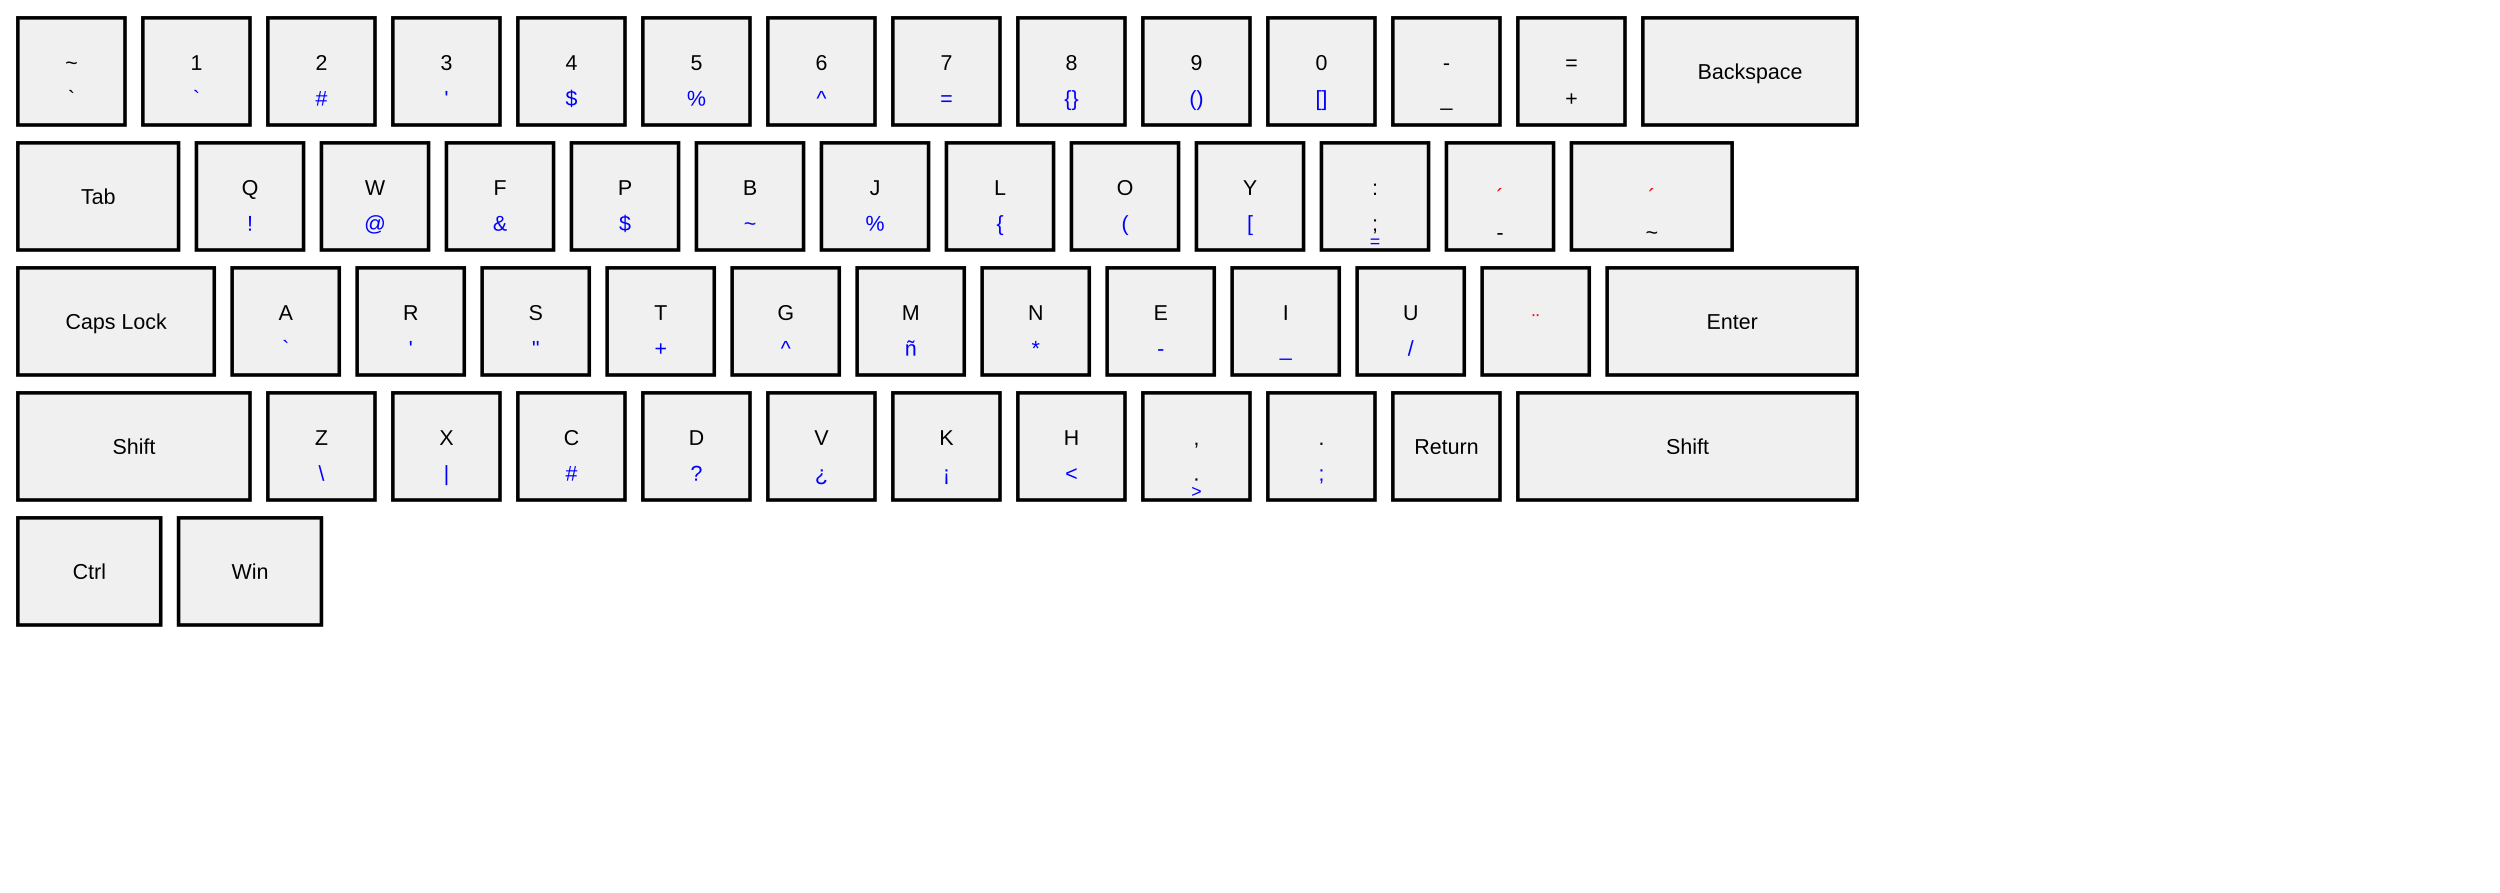
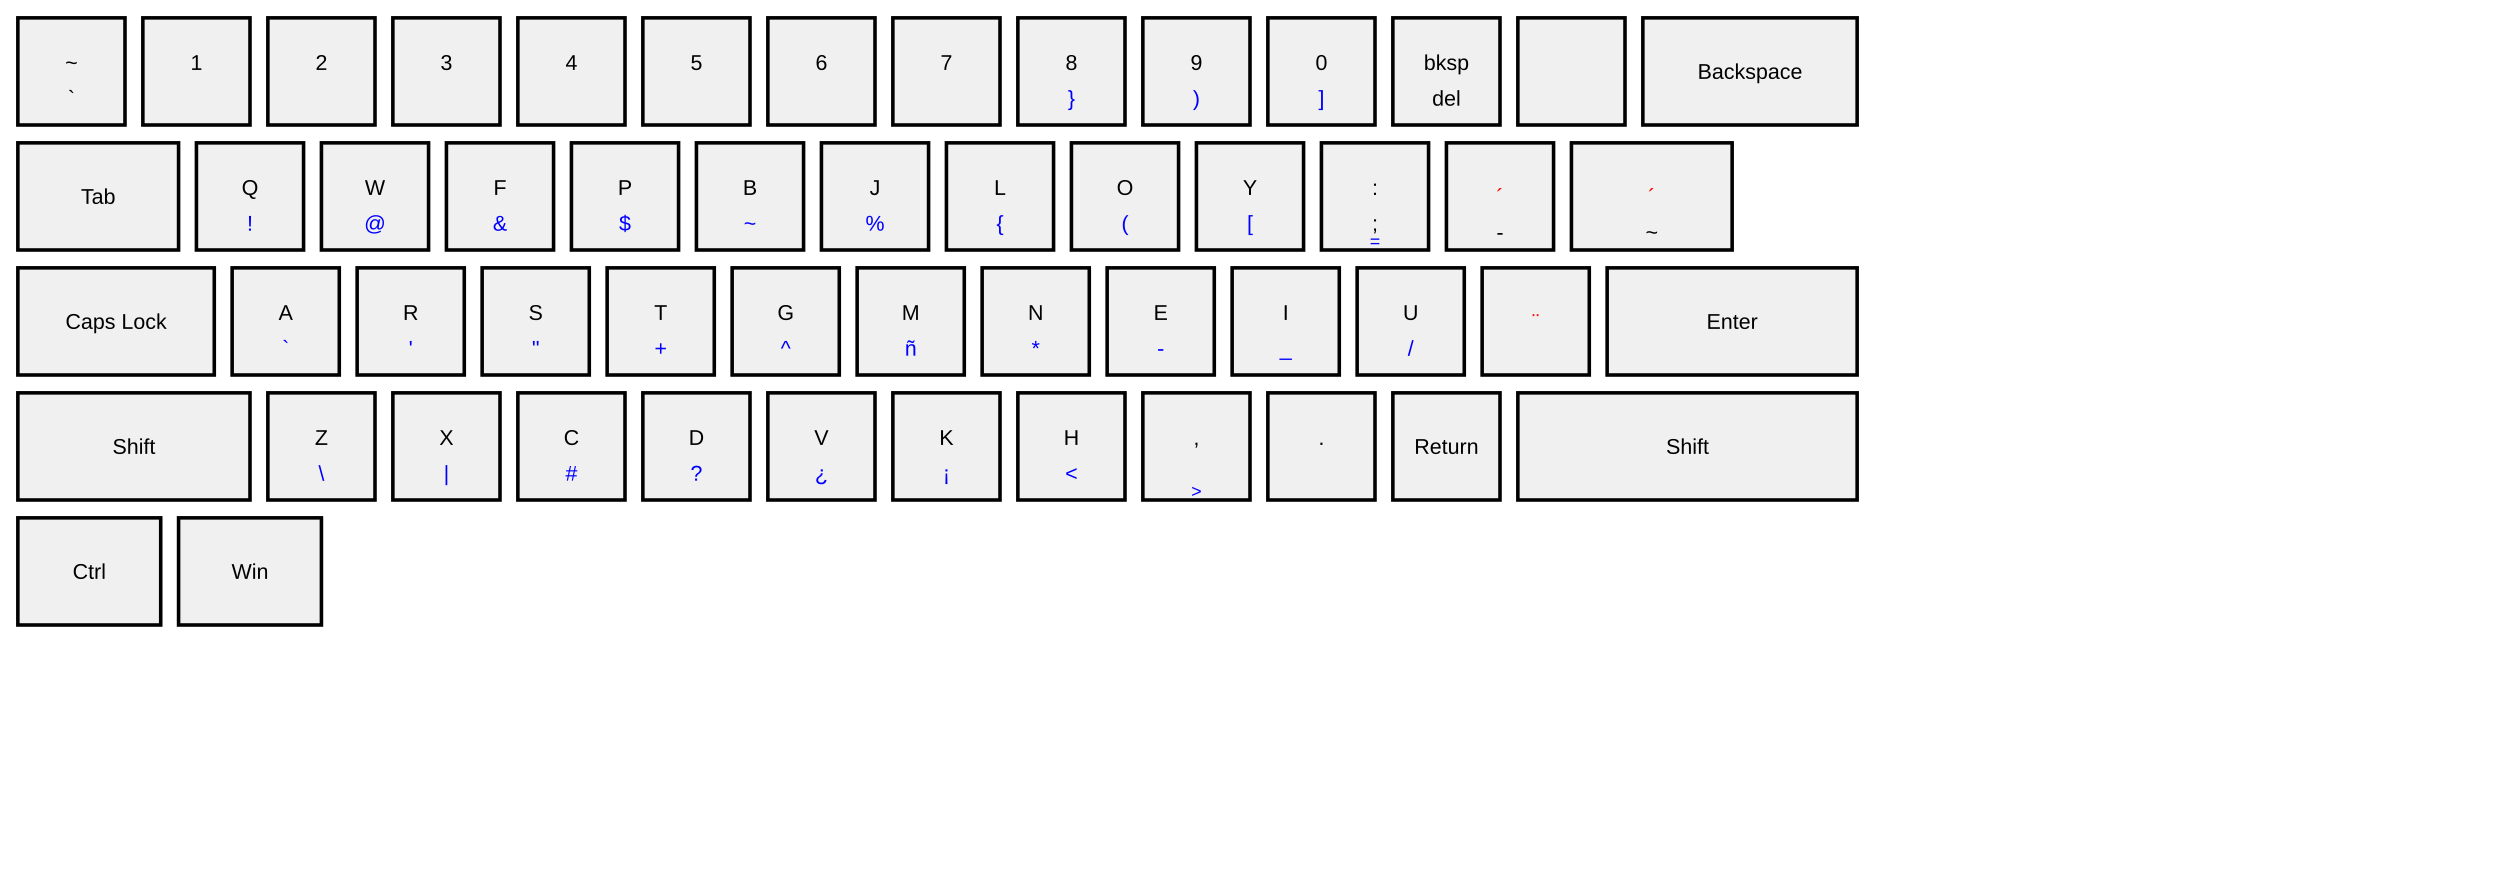
<svg xmlns="http://www.w3.org/2000/svg" viewBox="0 0 1400 500">
  <style>
    .key { fill: #f0f0f0; stroke: #000; stroke-width: 2; }
    .text { font-family: Arial, sans-serif; font-size: 12px; text-anchor: middle; dominant-baseline: central; }
    .base { fill: #000; }
    .altgr { fill: #0000ff; }
    .special { fill: #ff0000; }
    .small { font-size: 10px; }
  </style>
  <g id="keyboard" transform="translate(10, 10)">
    <g transform="translate(0, 0)">
      <rect class="key" x="0" y="0" width="60" height="60" />
      <text class="text base" x="30" y="25">~</text>
      <text class="text base" x="30" y="45">`</text>
      <rect class="key" x="70" y="0" width="60" height="60" />
      <text class="text base" x="100" y="25">1</text>
-       <text class="text altgr" x="100" y="45">`</text>
      <rect class="key" x="140" y="0" width="60" height="60" />
      <text class="text base" x="170" y="25">2</text>
-       <text class="text altgr" x="170" y="45">#</text>
      <rect class="key" x="210" y="0" width="60" height="60" />
      <text class="text base" x="240" y="25">3</text>
-       <text class="text altgr" x="240" y="45">'</text>
      <rect class="key" x="280" y="0" width="60" height="60" />
      <text class="text base" x="310" y="25">4</text>
-       <text class="text altgr" x="310" y="45">$</text>
      <rect class="key" x="350" y="0" width="60" height="60" />
      <text class="text base" x="380" y="25">5</text>
-       <text class="text altgr" x="380" y="45">%</text>
      <rect class="key" x="420" y="0" width="60" height="60" />
      <text class="text base" x="450" y="25">6</text>
-       <text class="text altgr" x="450" y="45">^</text>
      <rect class="key" x="490" y="0" width="60" height="60" />
      <text class="text base" x="520" y="25">7</text>
-       <text class="text altgr" x="520" y="45">=</text>
      <rect class="key" x="560" y="0" width="60" height="60" />
      <text class="text base" x="590" y="25">8</text>
-       <text class="text altgr" x="590" y="45">{}</text>
+       <text class="text altgr" x="590" y="45">}</text>
      <rect class="key" x="630" y="0" width="60" height="60" />
      <text class="text base" x="660" y="25">9</text>
-       <text class="text altgr" x="660" y="45">()</text>
+       <text class="text altgr" x="660" y="45">)</text>
      <rect class="key" x="700" y="0" width="60" height="60" />
      <text class="text base" x="730" y="25">0</text>
-       <text class="text altgr" x="730" y="45">[]</text>
+       <text class="text altgr" x="730" y="45">]</text>
      <rect class="key" x="770" y="0" width="60" height="60" />
-       <text class="text base" x="800" y="25">-</text>
-       <text class="text base" x="800" y="45">_</text>
+       <text class="text base" x="800" y="25">bksp</text>
+       <text class="text base" x="800" y="45">del</text>
      <rect class="key" x="840" y="0" width="60" height="60" />
-       <text class="text base" x="870" y="25">=</text>
-       <text class="text base" x="870" y="45">+</text>
+       <text class="text base" x="870" y="25" />
+       <text class="text base" x="870" y="45" />
      <rect class="key" x="910" y="0" width="120" height="60" />
      <text class="text base" x="970" y="30">Backspace</text>
    </g>
    <g transform="translate(0, 70)">
      <rect class="key" x="0" y="0" width="90" height="60" />
      <text class="text base" x="45" y="30">Tab</text>
      <rect class="key" x="100" y="0" width="60" height="60" />
      <text class="text base" x="130" y="25">Q</text>
      <text class="text altgr" x="130" y="45">!</text>
      <rect class="key" x="170" y="0" width="60" height="60" />
      <text class="text base" x="200" y="25">W</text>
      <text class="text altgr" x="200" y="45">@</text>
      <rect class="key" x="240" y="0" width="60" height="60" />
      <text class="text base" x="270" y="25">F</text>
      <text class="text altgr" x="270" y="45">&amp;</text>
      <rect class="key" x="310" y="0" width="60" height="60" />
      <text class="text base" x="340" y="25">P</text>
      <text class="text altgr" x="340" y="45">$</text>
      <rect class="key" x="380" y="0" width="60" height="60" />
      <text class="text base" x="410" y="25">B</text>
      <text class="text altgr" x="410" y="45">~</text>
      <rect class="key" x="450" y="0" width="60" height="60" />
      <text class="text base" x="480" y="25">J</text>
      <text class="text altgr" x="480" y="45">%</text>
      <rect class="key" x="520" y="0" width="60" height="60" />
      <text class="text base" x="550" y="25">L</text>
      <text class="text altgr" x="550" y="45">{</text>
      <rect class="key" x="590" y="0" width="60" height="60" />
      <text class="text base" x="620" y="25">O</text>
      <text class="text altgr" x="620" y="45">(</text>
      <rect class="key" x="660" y="0" width="60" height="60" />
      <text class="text base" x="690" y="25">Y</text>
      <text class="text altgr" x="690" y="45">[</text>
      <rect class="key" x="730" y="0" width="60" height="60" />
      <text class="text base" x="760" y="25">:</text>
      <text class="text base" x="760" y="45">;</text>
      <text class="text altgr small" x="760" y="55">=</text>
      <rect class="key" x="800" y="0" width="60" height="60" />
      <text class="text special" x="830" y="30">´</text>
      <text class="text base" x="830" y="50">-</text>
      <rect class="key" x="870" y="0" width="90" height="60" />
      <text class="text special" x="915" y="30">´</text>
      <text class="text base" x="915" y="50">~</text>
    </g>
    <g transform="translate(0, 140)">
      <rect class="key" x="0" y="0" width="110" height="60" />
      <text class="text base" x="55" y="30">Caps Lock</text>
      <rect class="key" x="120" y="0" width="60" height="60" />
      <text class="text base" x="150" y="25">A</text>
      <text class="text altgr" x="150" y="45">`</text>
      <rect class="key" x="190" y="0" width="60" height="60" />
      <text class="text base" x="220" y="25">R</text>
      <text class="text altgr" x="220" y="45">'</text>
      <rect class="key" x="260" y="0" width="60" height="60" />
      <text class="text base" x="290" y="25">S</text>
      <text class="text altgr" x="290" y="45">"</text>
      <rect class="key" x="330" y="0" width="60" height="60" />
      <text class="text base" x="360" y="25">T</text>
      <text class="text altgr" x="360" y="45">+</text>
      <rect class="key" x="400" y="0" width="60" height="60" />
      <text class="text base" x="430" y="25">G</text>
      <text class="text altgr" x="430" y="45">^</text>
      <rect class="key" x="470" y="0" width="60" height="60" />
      <text class="text base" x="500" y="25">M</text>
      <text class="text altgr" x="500" y="45">ñ</text>
      <rect class="key" x="540" y="0" width="60" height="60" />
      <text class="text base" x="570" y="25">N</text>
      <text class="text altgr" x="570" y="45">*</text>
      <rect class="key" x="610" y="0" width="60" height="60" />
      <text class="text base" x="640" y="25">E</text>
      <text class="text altgr" x="640" y="45">-</text>
      <rect class="key" x="680" y="0" width="60" height="60" />
      <text class="text base" x="710" y="25">I</text>
      <text class="text altgr" x="710" y="45">_</text>
      <rect class="key" x="750" y="0" width="60" height="60" />
      <text class="text base" x="780" y="25">U</text>
      <text class="text altgr" x="780" y="45">/</text>
      <rect class="key" x="820" y="0" width="60" height="60" />
      <text class="text special" x="850" y="30">¨</text>
      <rect class="key" x="890" y="0" width="140" height="60" />
      <text class="text base" x="960" y="30">Enter</text>
    </g>
    <g transform="translate(0, 210)">
      <rect class="key" x="0" y="0" width="130" height="60" />
      <text class="text base" x="65" y="30">Shift</text>
      <rect class="key" x="140" y="0" width="60" height="60" />
      <text class="text base" x="170" y="25">Z</text>
      <text class="text altgr" x="170" y="45">\</text>
      <rect class="key" x="210" y="0" width="60" height="60" />
      <text class="text base" x="240" y="25">X</text>
      <text class="text altgr" x="240" y="45">|</text>
      <rect class="key" x="280" y="0" width="60" height="60" />
      <text class="text base" x="310" y="25">C</text>
      <text class="text altgr" x="310" y="45">#</text>
      <rect class="key" x="350" y="0" width="60" height="60" />
      <text class="text base" x="380" y="25">D</text>
      <text class="text altgr" x="380" y="45">?</text>
      <rect class="key" x="420" y="0" width="60" height="60" />
      <text class="text base" x="450" y="25">V</text>
      <text class="text altgr" x="450" y="45">¿</text>
      <rect class="key" x="490" y="0" width="60" height="60" />
      <text class="text base" x="520" y="25">K</text>
      <text class="text altgr" x="520" y="45">¡</text>
      <rect class="key" x="560" y="0" width="60" height="60" />
      <text class="text base" x="590" y="25">H</text>
      <text class="text altgr" x="590" y="45">&lt;</text>
      <rect class="key" x="630" y="0" width="60" height="60" />
      <text class="text base" x="660" y="25">,</text>
-       <text class="text base" x="660" y="45">.</text>
      <text class="text altgr small" x="660" y="55">&gt;</text>
      <rect class="key" x="700" y="0" width="60" height="60" />
      <text class="text base" x="730" y="25">.</text>
-       <text class="text altgr" x="730" y="45">;</text>
      <rect class="key" x="770" y="0" width="60" height="60" />
      <text class="text base" x="800" y="30">Return</text>
      <rect class="key" x="840" y="0" width="190" height="60" />
      <text class="text base" x="935" y="30">Shift</text>
    </g>
    <g transform="translate(0, 280)">
      <rect class="key" x="0" y="0" width="80" height="60" />
      <text class="text base" x="40" y="30">Ctrl</text>
      <rect class="key" x="90" y="0" width="80" height="60" />
      <text class="text base" x="130" y="30">Win</text>
    </g>
  </g>
</svg>
